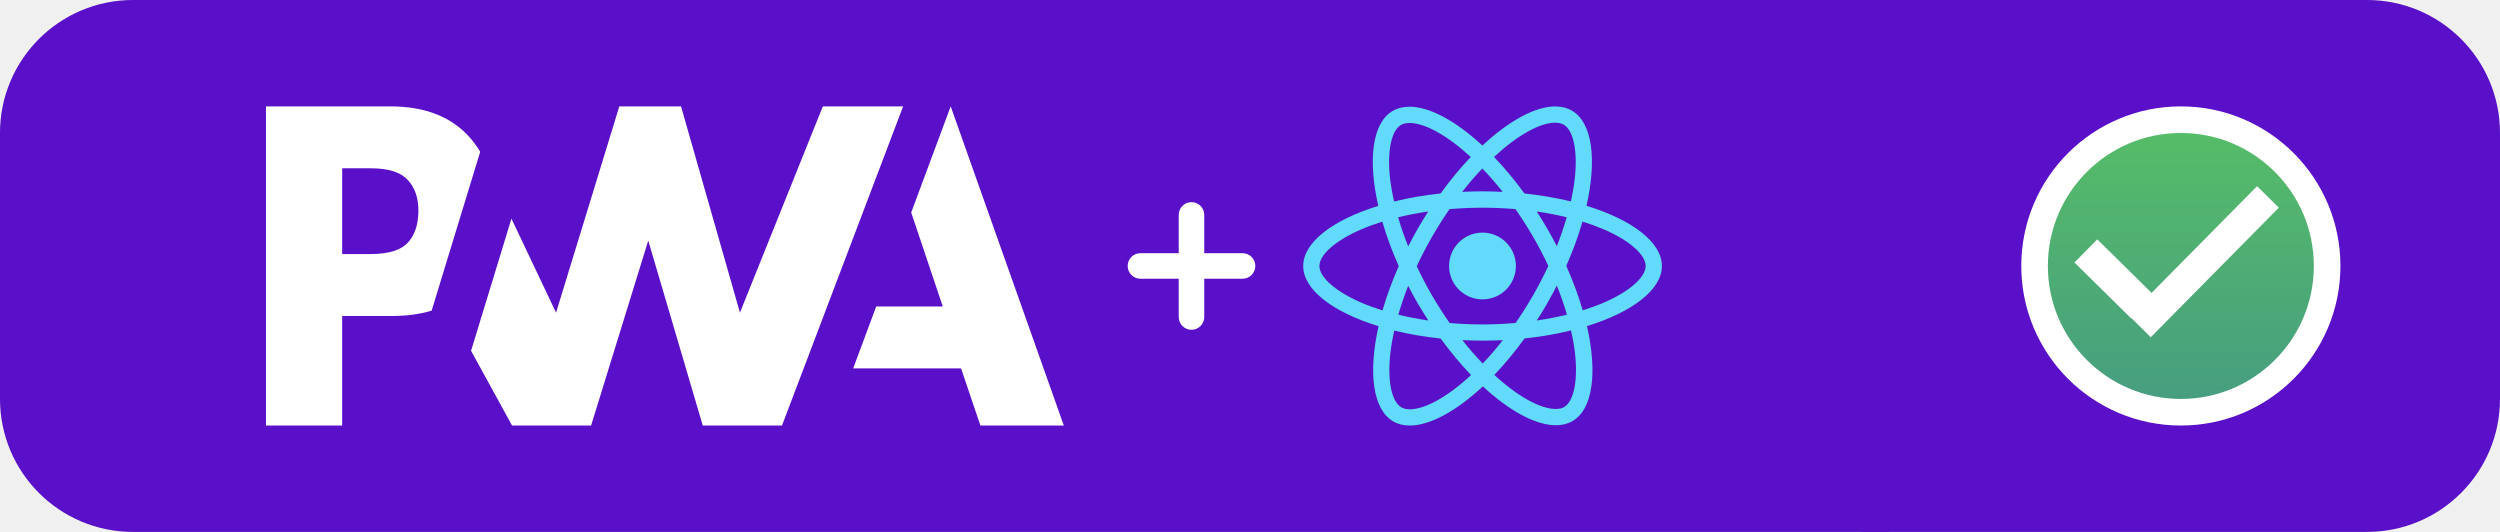
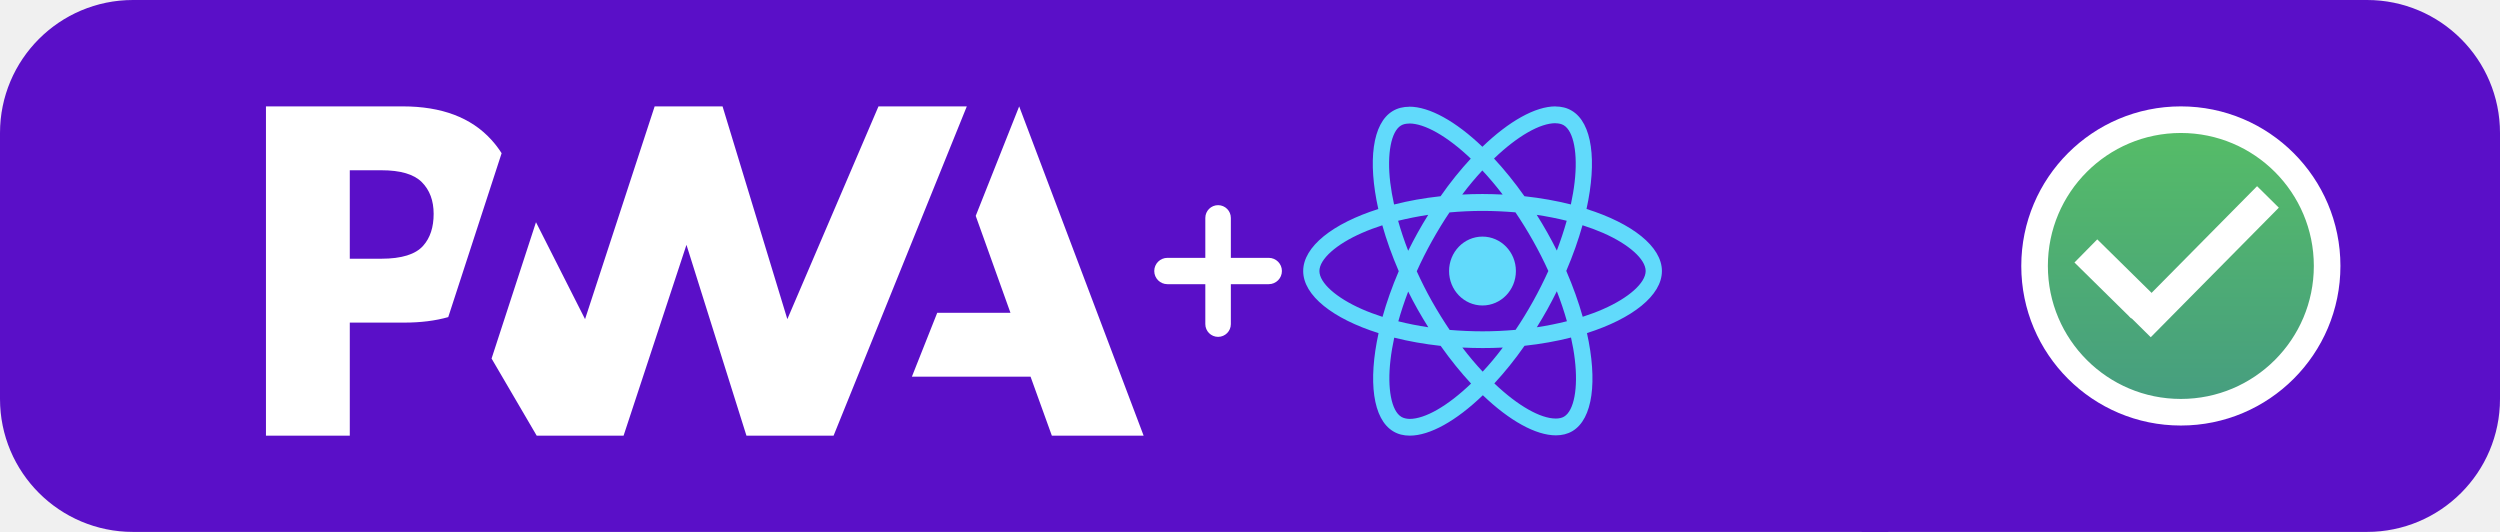
<svg xmlns="http://www.w3.org/2000/svg" width="94" height="20" viewBox="0 0 94 20" fill="none">
  <path d="M70.5 0.5H89C91.485 0.5 93.5 2.515 93.5 5V15C93.5 17.485 91.485 19.5 89 19.5H70.5V0.5Z" fill="#5A0FC8" stroke="#5A0FC8" />
  <circle cx="82" cy="10" r="5.5" fill="url(#paint0_linear)" stroke="white" />
  <rect x="80.05" y="11.871" width="6.85" height="1.15" transform="rotate(-45.3263 80.0502 11.8712)" fill="white" />
  <rect x="78.857" y="9" width="3" height="1.222" transform="rotate(44.5671 78.8572 9.00003)" fill="white" />
-   <path d="M5 0.5H70.5V19.5H5C2.515 19.5 0.5 17.485 0.5 15V5C0.5 2.515 2.515 0.5 5 0.5Z" fill="#5A0FC8" stroke="#5A0FC8" />
-   <path d="M32.079 13.851L32.946 11.522H35.448L34.261 7.99L35.746 4L40 16H36.863L36.136 13.851H32.079Z" fill="white" />
-   <path d="M29.403 16L33.957 4L30.938 4L27.822 11.755L25.607 4H23.286L20.908 11.755L19.23 8.221L17.712 13.19L19.253 16H22.225L24.374 9.046L26.424 16H29.403Z" fill="white" />
-   <path d="M12.866 11.881H14.726C15.289 11.881 15.791 11.814 16.23 11.68L16.711 10.106L18.056 5.707C17.953 5.534 17.836 5.371 17.705 5.217C17.015 4.406 16.005 4 14.675 4H10V16H12.866V11.881ZM15.328 6.761C15.597 7.049 15.732 7.435 15.732 7.918C15.732 8.405 15.613 8.791 15.376 9.076C15.116 9.394 14.638 9.552 13.941 9.552H12.866V6.328H13.948C14.598 6.328 15.058 6.472 15.328 6.761Z" fill="white" />
-   <rect x="44.32" y="7.6" width="0.96" height="4.8" rx="0.48" fill="white" />
-   <rect x="42.4" y="9.52" width="4.8" height="0.96" rx="0.48" fill="white" />
-   <path d="M62.488 10.001C62.488 9.109 61.369 8.263 59.653 7.738C60.049 5.991 59.873 4.602 59.098 4.157C58.919 4.052 58.71 4.003 58.482 4.003V4.615C58.608 4.615 58.71 4.64 58.795 4.687C59.169 4.901 59.332 5.717 59.205 6.766C59.175 7.024 59.125 7.296 59.065 7.573C58.526 7.442 57.938 7.34 57.319 7.274C56.948 6.766 56.563 6.304 56.175 5.901C57.072 5.068 57.913 4.612 58.485 4.612V4C57.729 4 56.739 4.538 55.738 5.472C54.738 4.544 53.748 4.011 52.992 4.011V4.623C53.561 4.623 54.405 5.077 55.301 5.903C54.916 6.307 54.531 6.766 54.166 7.274C53.544 7.34 52.956 7.442 52.417 7.576C52.354 7.301 52.307 7.035 52.274 6.78C52.145 5.73 52.305 4.915 52.676 4.698C52.758 4.648 52.865 4.626 52.992 4.626V4.014C52.761 4.014 52.552 4.063 52.37 4.168C51.598 4.612 51.425 6 51.824 7.741C50.113 8.268 49 9.111 49 10.001C49 10.894 50.119 11.74 51.834 12.265C51.439 14.011 51.614 15.401 52.39 15.846C52.569 15.951 52.777 16 53.008 16C53.764 16 54.754 15.462 55.755 14.528C56.756 15.456 57.745 15.989 58.501 15.989C58.732 15.989 58.941 15.94 59.123 15.835C59.895 15.39 60.068 14.003 59.67 12.262C61.374 11.737 62.488 10.891 62.488 10.001ZM58.908 8.169C58.806 8.524 58.68 8.889 58.537 9.254C58.424 9.035 58.306 8.815 58.177 8.595C58.05 8.375 57.916 8.161 57.781 7.952C58.171 8.01 58.548 8.081 58.908 8.169ZM57.649 11.095C57.435 11.465 57.215 11.817 56.986 12.144C56.577 12.179 56.162 12.199 55.744 12.199C55.329 12.199 54.914 12.179 54.507 12.146C54.279 11.82 54.056 11.471 53.841 11.103C53.632 10.743 53.443 10.378 53.27 10.01C53.44 9.642 53.632 9.274 53.839 8.914C54.053 8.543 54.273 8.191 54.501 7.864C54.911 7.829 55.326 7.81 55.744 7.81C56.159 7.81 56.574 7.829 56.981 7.862C57.209 8.189 57.432 8.537 57.646 8.905C57.855 9.265 58.045 9.631 58.218 9.999C58.045 10.367 57.855 10.735 57.649 11.095ZM58.537 10.738C58.685 11.105 58.812 11.474 58.916 11.831C58.556 11.918 58.177 11.993 57.784 12.05C57.919 11.839 58.053 11.622 58.18 11.399C58.306 11.18 58.424 10.957 58.537 10.738ZM55.749 13.668C55.494 13.404 55.238 13.111 54.985 12.789C55.233 12.8 55.485 12.808 55.741 12.808C55.999 12.808 56.255 12.803 56.505 12.789C56.258 13.111 56.002 13.404 55.749 13.668ZM53.704 12.05C53.313 11.993 52.937 11.921 52.577 11.833C52.678 11.479 52.805 11.114 52.948 10.748C53.061 10.968 53.179 11.188 53.308 11.408C53.437 11.627 53.569 11.842 53.704 12.05ZM55.736 6.335C55.991 6.598 56.247 6.892 56.5 7.214C56.252 7.203 55.999 7.194 55.744 7.194C55.485 7.194 55.23 7.2 54.98 7.214C55.227 6.892 55.483 6.598 55.736 6.335ZM53.701 7.952C53.566 8.164 53.432 8.381 53.305 8.603C53.179 8.823 53.061 9.043 52.948 9.263C52.799 8.894 52.673 8.526 52.569 8.169C52.929 8.084 53.308 8.01 53.701 7.952ZM51.213 11.391C50.24 10.976 49.61 10.433 49.61 10.001C49.61 9.57 50.24 9.024 51.213 8.612C51.45 8.51 51.708 8.419 51.975 8.334C52.131 8.873 52.338 9.433 52.593 10.007C52.34 10.578 52.137 11.136 51.983 11.671C51.711 11.586 51.452 11.493 51.213 11.391ZM52.692 15.316C52.318 15.102 52.156 14.286 52.283 13.237C52.313 12.979 52.362 12.707 52.423 12.429C52.962 12.561 53.55 12.663 54.169 12.729C54.54 13.237 54.925 13.698 55.312 14.102C54.416 14.934 53.575 15.39 53.003 15.39C52.879 15.387 52.775 15.363 52.692 15.316ZM59.213 13.223C59.343 14.272 59.183 15.088 58.812 15.305C58.73 15.354 58.622 15.377 58.496 15.377C57.927 15.377 57.083 14.923 56.187 14.097C56.571 13.693 56.956 13.234 57.322 12.726C57.943 12.66 58.532 12.559 59.07 12.424C59.134 12.701 59.183 12.968 59.213 13.223ZM60.272 11.391C60.035 11.493 59.777 11.583 59.51 11.669C59.354 11.13 59.147 10.57 58.892 9.996C59.145 9.425 59.348 8.867 59.502 8.331C59.774 8.417 60.033 8.51 60.275 8.612C61.248 9.026 61.877 9.57 61.877 10.001C61.875 10.433 61.245 10.979 60.272 11.391Z" fill="#61DAFB" />
-   <path d="M55.741 11.257C56.435 11.257 56.998 10.695 56.998 10.001C56.998 9.308 56.435 8.746 55.741 8.746C55.047 8.746 54.485 9.308 54.485 10.001C54.485 10.695 55.047 11.257 55.741 11.257Z" fill="#61DAFB" />
+   <path d="M0.5 5C0.5 2.515 2.515 0.5 5 0.5H70.5V19.5H5C2.515 19.5 0.5 17.485 0.5 15V5Z" fill="#5A0FC8" stroke="#5A0FC8" />
+   <path d="M34.287 14.163L35.24 11.761H37.993L36.687 8.117L38.321 4L43 16.38H39.549L38.749 14.163H34.287Z" fill="white" />
+   <path d="M31.343 16.38L36.352 4L33.031 4L29.604 12L27.168 4H24.615L21.998 12L20.153 8.355L18.483 13.481L20.179 16.38H23.447L25.811 9.206L28.066 16.38H31.343Z" fill="white" />
+   <path d="M13.152 12.13H15.198C15.818 12.13 16.37 12.061 16.854 11.923L17.383 10.299L18.861 5.761C18.748 5.583 18.62 5.414 18.475 5.256C17.716 4.419 16.605 4 15.143 4H10V16.38H13.152V12.13ZM15.86 6.848C16.157 7.146 16.305 7.543 16.305 8.042C16.305 8.544 16.175 8.943 15.914 9.237C15.628 9.564 15.102 9.728 14.335 9.728H13.152V6.402H14.343C15.058 6.402 15.564 6.551 15.86 6.848Z" fill="white" />
+   <rect x="45.32" y="7.714" width="0.96" height="4.952" rx="0.48" fill="white" />
+   <rect x="43.4" y="9.695" width="4.8" height="0.99" rx="0.495" fill="white" />
+   <path d="M62.488 10.191C62.488 9.271 61.369 8.398 59.653 7.857C60.049 6.054 59.873 4.621 59.098 4.162C58.919 4.054 58.71 4.003 58.482 4.003V4.635C58.608 4.635 58.71 4.66 58.795 4.708C59.169 4.929 59.332 5.771 59.205 6.853C59.175 7.12 59.125 7.4 59.065 7.687C58.526 7.551 57.938 7.446 57.319 7.378C56.948 6.853 56.563 6.377 56.175 5.961C57.072 5.102 57.913 4.632 58.485 4.632V4C57.729 4 56.739 4.555 55.738 5.519C54.738 4.561 53.748 4.011 52.992 4.011V4.643C53.561 4.643 54.405 5.111 55.301 5.964C54.916 6.38 54.531 6.853 54.166 7.378C53.544 7.446 52.956 7.551 52.417 7.689C52.354 7.406 52.307 7.131 52.274 6.868C52.145 5.785 52.305 4.944 52.676 4.72C52.758 4.669 52.865 4.646 52.992 4.646V4.014C52.761 4.014 52.552 4.065 52.37 4.173C51.598 4.632 51.425 6.063 51.824 7.859C50.113 8.403 49 9.273 49 10.191C49 11.112 50.119 11.985 51.834 12.526C51.439 14.329 51.614 15.762 52.39 16.221C52.569 16.329 52.777 16.38 53.008 16.38C53.764 16.38 54.754 15.825 55.755 14.861C56.756 15.819 57.745 16.369 58.501 16.369C58.732 16.369 58.941 16.318 59.123 16.21C59.895 15.751 60.068 14.32 59.67 12.524C61.374 11.982 62.488 11.11 62.488 10.191ZM58.908 8.301C58.806 8.667 58.68 9.044 58.537 9.421C58.424 9.194 58.306 8.967 58.177 8.741C58.05 8.514 57.916 8.293 57.781 8.078C58.171 8.137 58.548 8.211 58.908 8.301ZM57.649 11.319C57.435 11.702 57.215 12.064 56.986 12.402C56.577 12.438 56.162 12.458 55.744 12.458C55.329 12.458 54.914 12.438 54.507 12.405C54.279 12.067 54.056 11.707 53.841 11.328C53.632 10.957 53.443 10.58 53.27 10.2C53.44 9.82 53.632 9.441 53.839 9.069C54.053 8.687 54.273 8.324 54.501 7.987C54.911 7.95 55.326 7.93 55.744 7.93C56.159 7.93 56.574 7.95 56.981 7.984C57.209 8.321 57.432 8.681 57.646 9.061C57.855 9.432 58.045 9.809 58.218 10.189C58.045 10.568 57.855 10.948 57.649 11.319ZM58.537 10.951C58.685 11.331 58.812 11.71 58.916 12.079C58.556 12.169 58.177 12.246 57.784 12.305C57.919 12.087 58.053 11.863 58.18 11.634C58.306 11.407 58.424 11.178 58.537 10.951ZM55.749 13.974C55.494 13.702 55.238 13.399 54.985 13.068C55.233 13.079 55.485 13.087 55.741 13.087C55.999 13.087 56.255 13.082 56.505 13.068C56.258 13.399 56.002 13.702 55.749 13.974ZM53.704 12.305C53.313 12.246 52.937 12.172 52.577 12.081C52.678 11.716 52.805 11.339 52.948 10.962C53.061 11.189 53.179 11.415 53.308 11.642C53.437 11.869 53.569 12.09 53.704 12.305ZM55.736 6.409C55.991 6.681 56.247 6.984 56.5 7.315C56.252 7.304 55.999 7.295 55.744 7.295C55.485 7.295 55.23 7.301 54.98 7.315C55.227 6.984 55.483 6.681 55.736 6.409ZM53.701 8.078C53.566 8.296 53.432 8.52 53.305 8.749C53.179 8.976 53.061 9.202 52.948 9.429C52.799 9.049 52.673 8.67 52.569 8.301C52.929 8.214 53.308 8.137 53.701 8.078ZM51.213 11.625C50.24 11.197 49.61 10.636 49.61 10.191C49.61 9.747 50.24 9.183 51.213 8.758C51.45 8.653 51.708 8.559 51.975 8.471C52.131 9.027 52.338 9.605 52.593 10.197C52.34 10.787 52.137 11.362 51.983 11.914C51.711 11.826 51.452 11.73 51.213 11.625ZM52.692 15.674C52.318 15.453 52.156 14.612 52.283 13.529C52.313 13.263 52.362 12.982 52.423 12.696C52.962 12.832 53.55 12.937 54.169 13.005C54.54 13.529 54.925 14.005 55.312 14.422C54.416 15.281 53.575 15.751 53.003 15.751C52.879 15.748 52.775 15.723 52.692 15.674ZM59.213 13.515C59.343 14.598 59.183 15.439 58.812 15.663C58.73 15.714 58.622 15.737 58.496 15.737C57.927 15.737 57.083 15.269 56.187 14.416C56.571 14 56.956 13.527 57.322 13.002C57.943 12.934 58.532 12.829 59.07 12.691C59.134 12.977 59.183 13.252 59.213 13.515ZM60.272 11.625C60.035 11.73 59.777 11.824 59.51 11.911C59.354 11.356 59.147 10.778 58.892 10.186C59.145 9.596 59.348 9.021 59.502 8.469C59.774 8.556 60.033 8.653 60.275 8.758C61.248 9.185 61.877 9.747 61.877 10.191C61.875 10.636 61.245 11.2 60.272 11.625Z" fill="#61DAFB" />
+   <path d="M55.741 11.486C56.435 11.486 56.998 10.907 56.998 10.191C56.998 9.476 56.435 8.896 55.741 8.896C55.047 8.896 54.485 9.476 54.485 10.191C54.485 10.907 55.047 11.486 55.741 11.486Z" fill="#61DAFB" />
  <defs>
    <linearGradient id="paint0_linear" x1="82" y1="4" x2="82" y2="16" gradientUnits="userSpaceOnUse">
      <stop stop-color="#57BF65" />
      <stop offset="1" stop-color="#459B82" />
    </linearGradient>
  </defs>
</svg>
